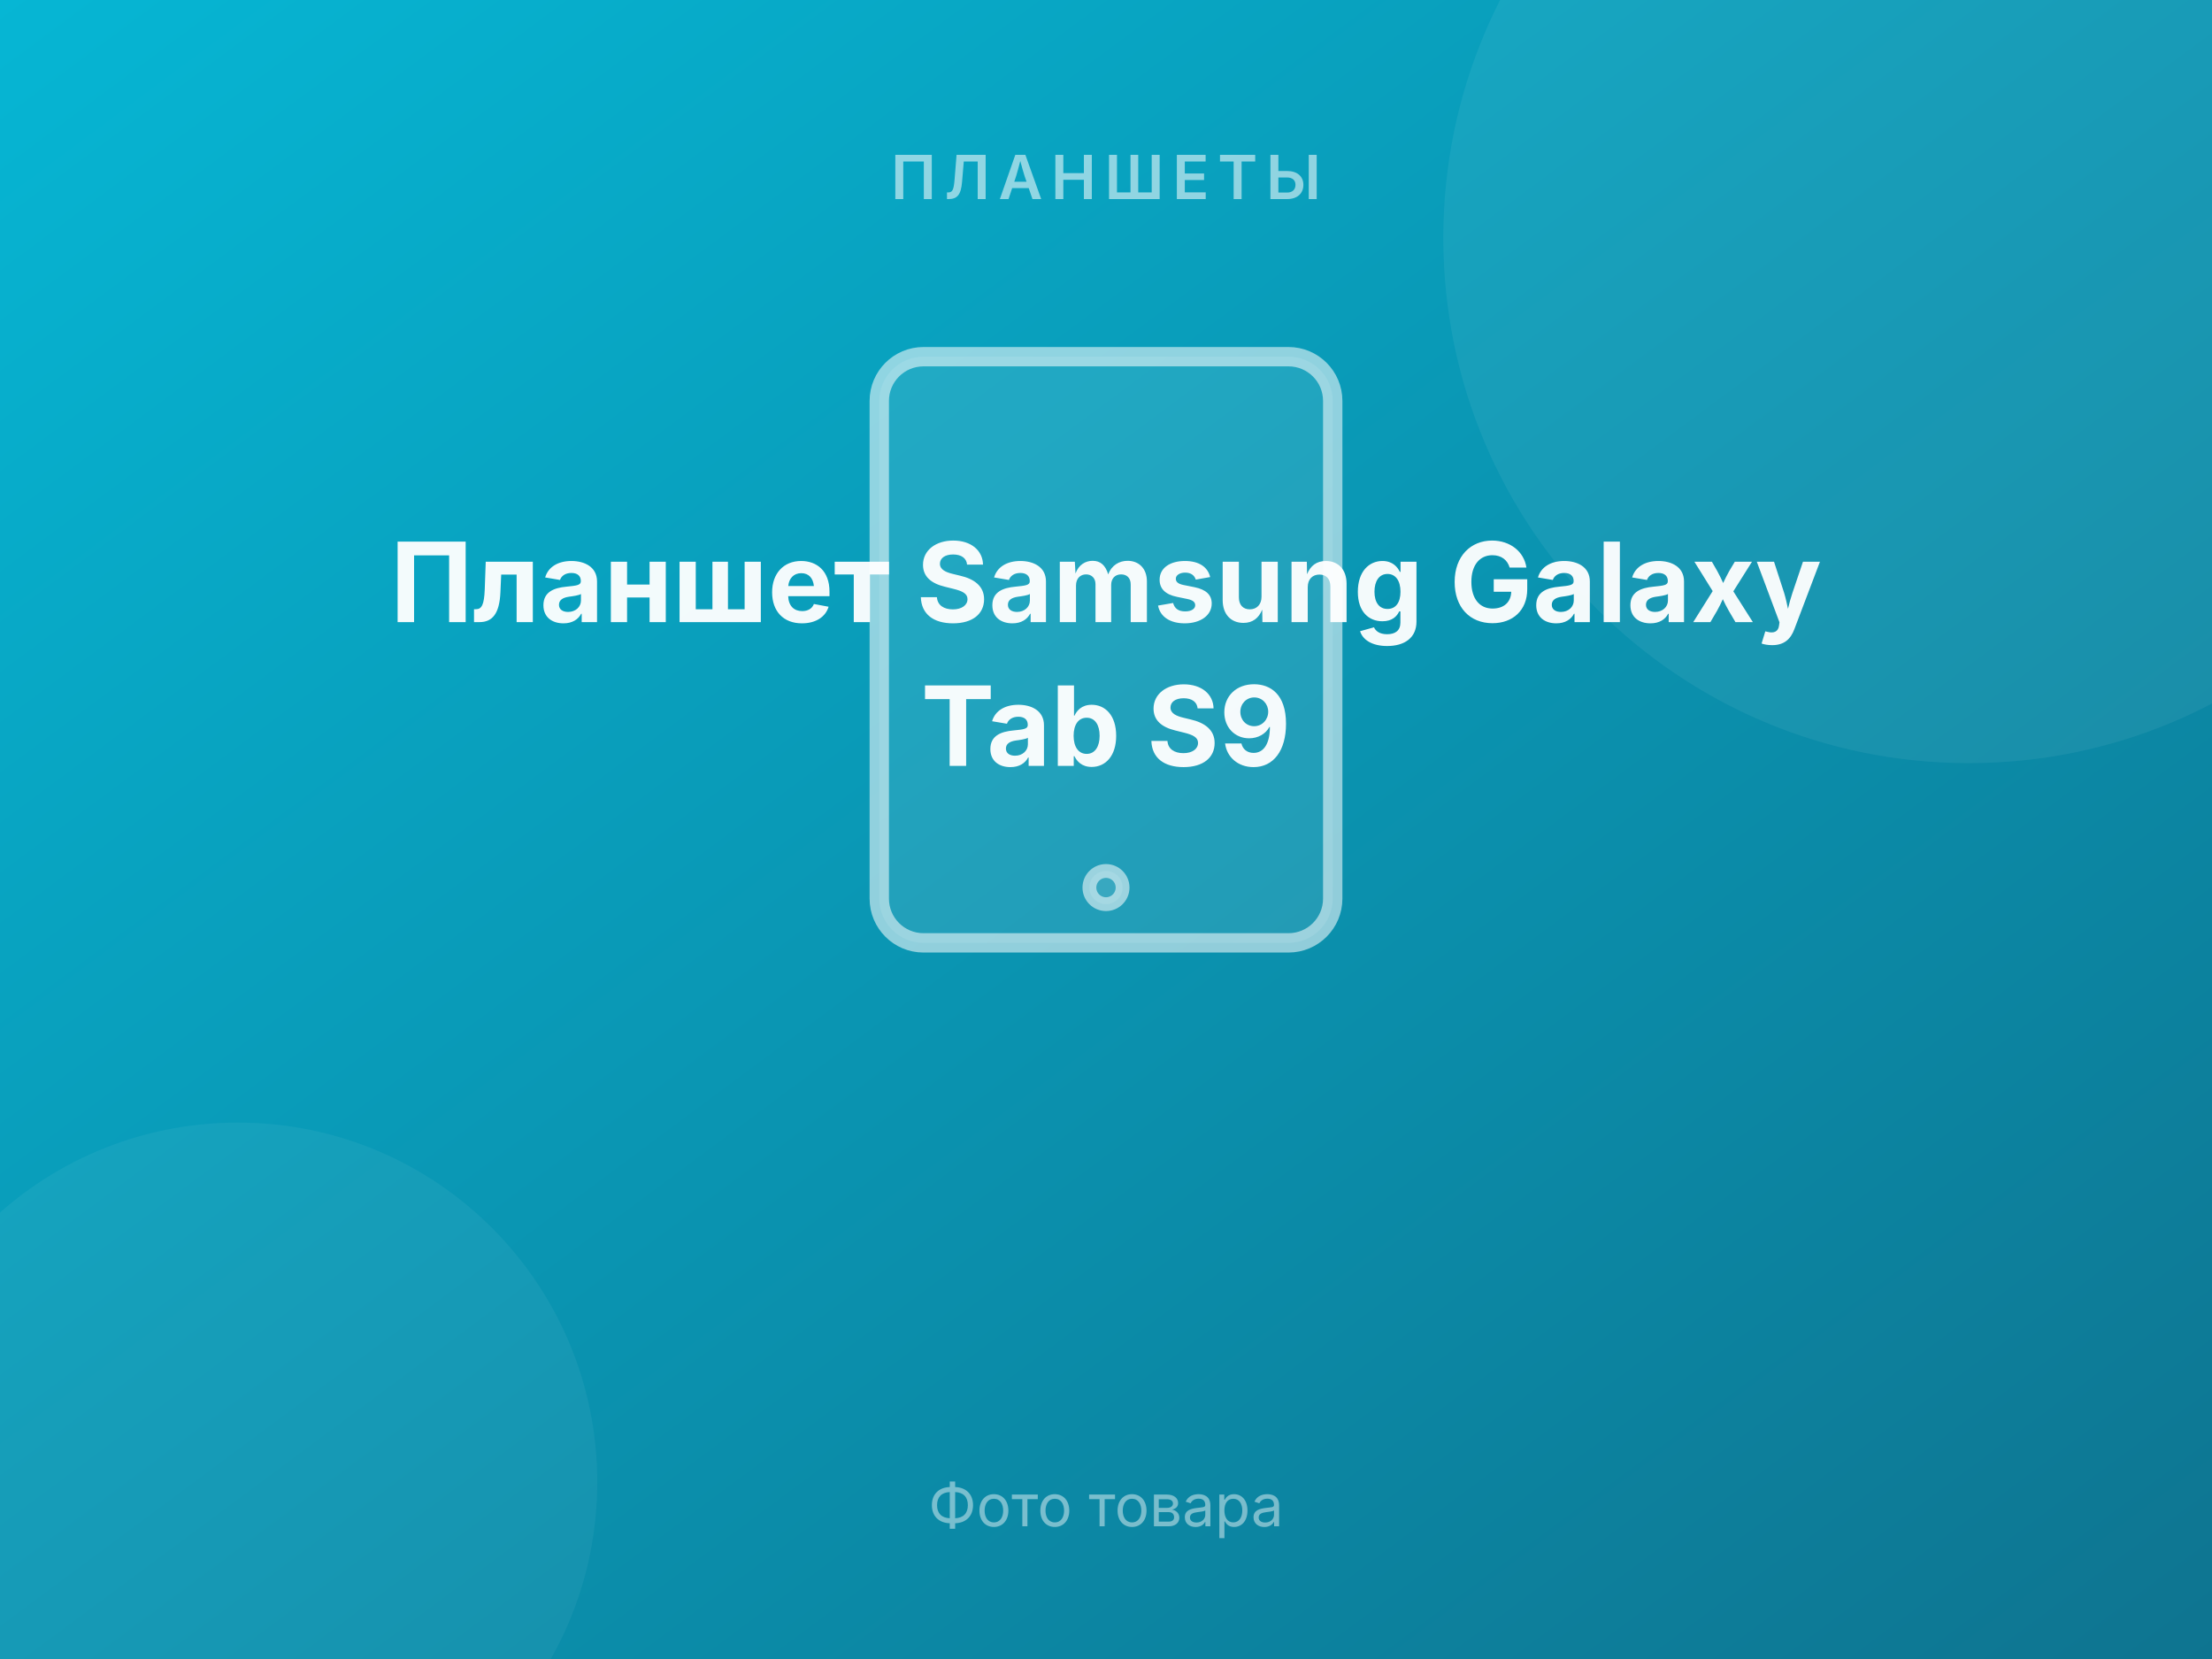
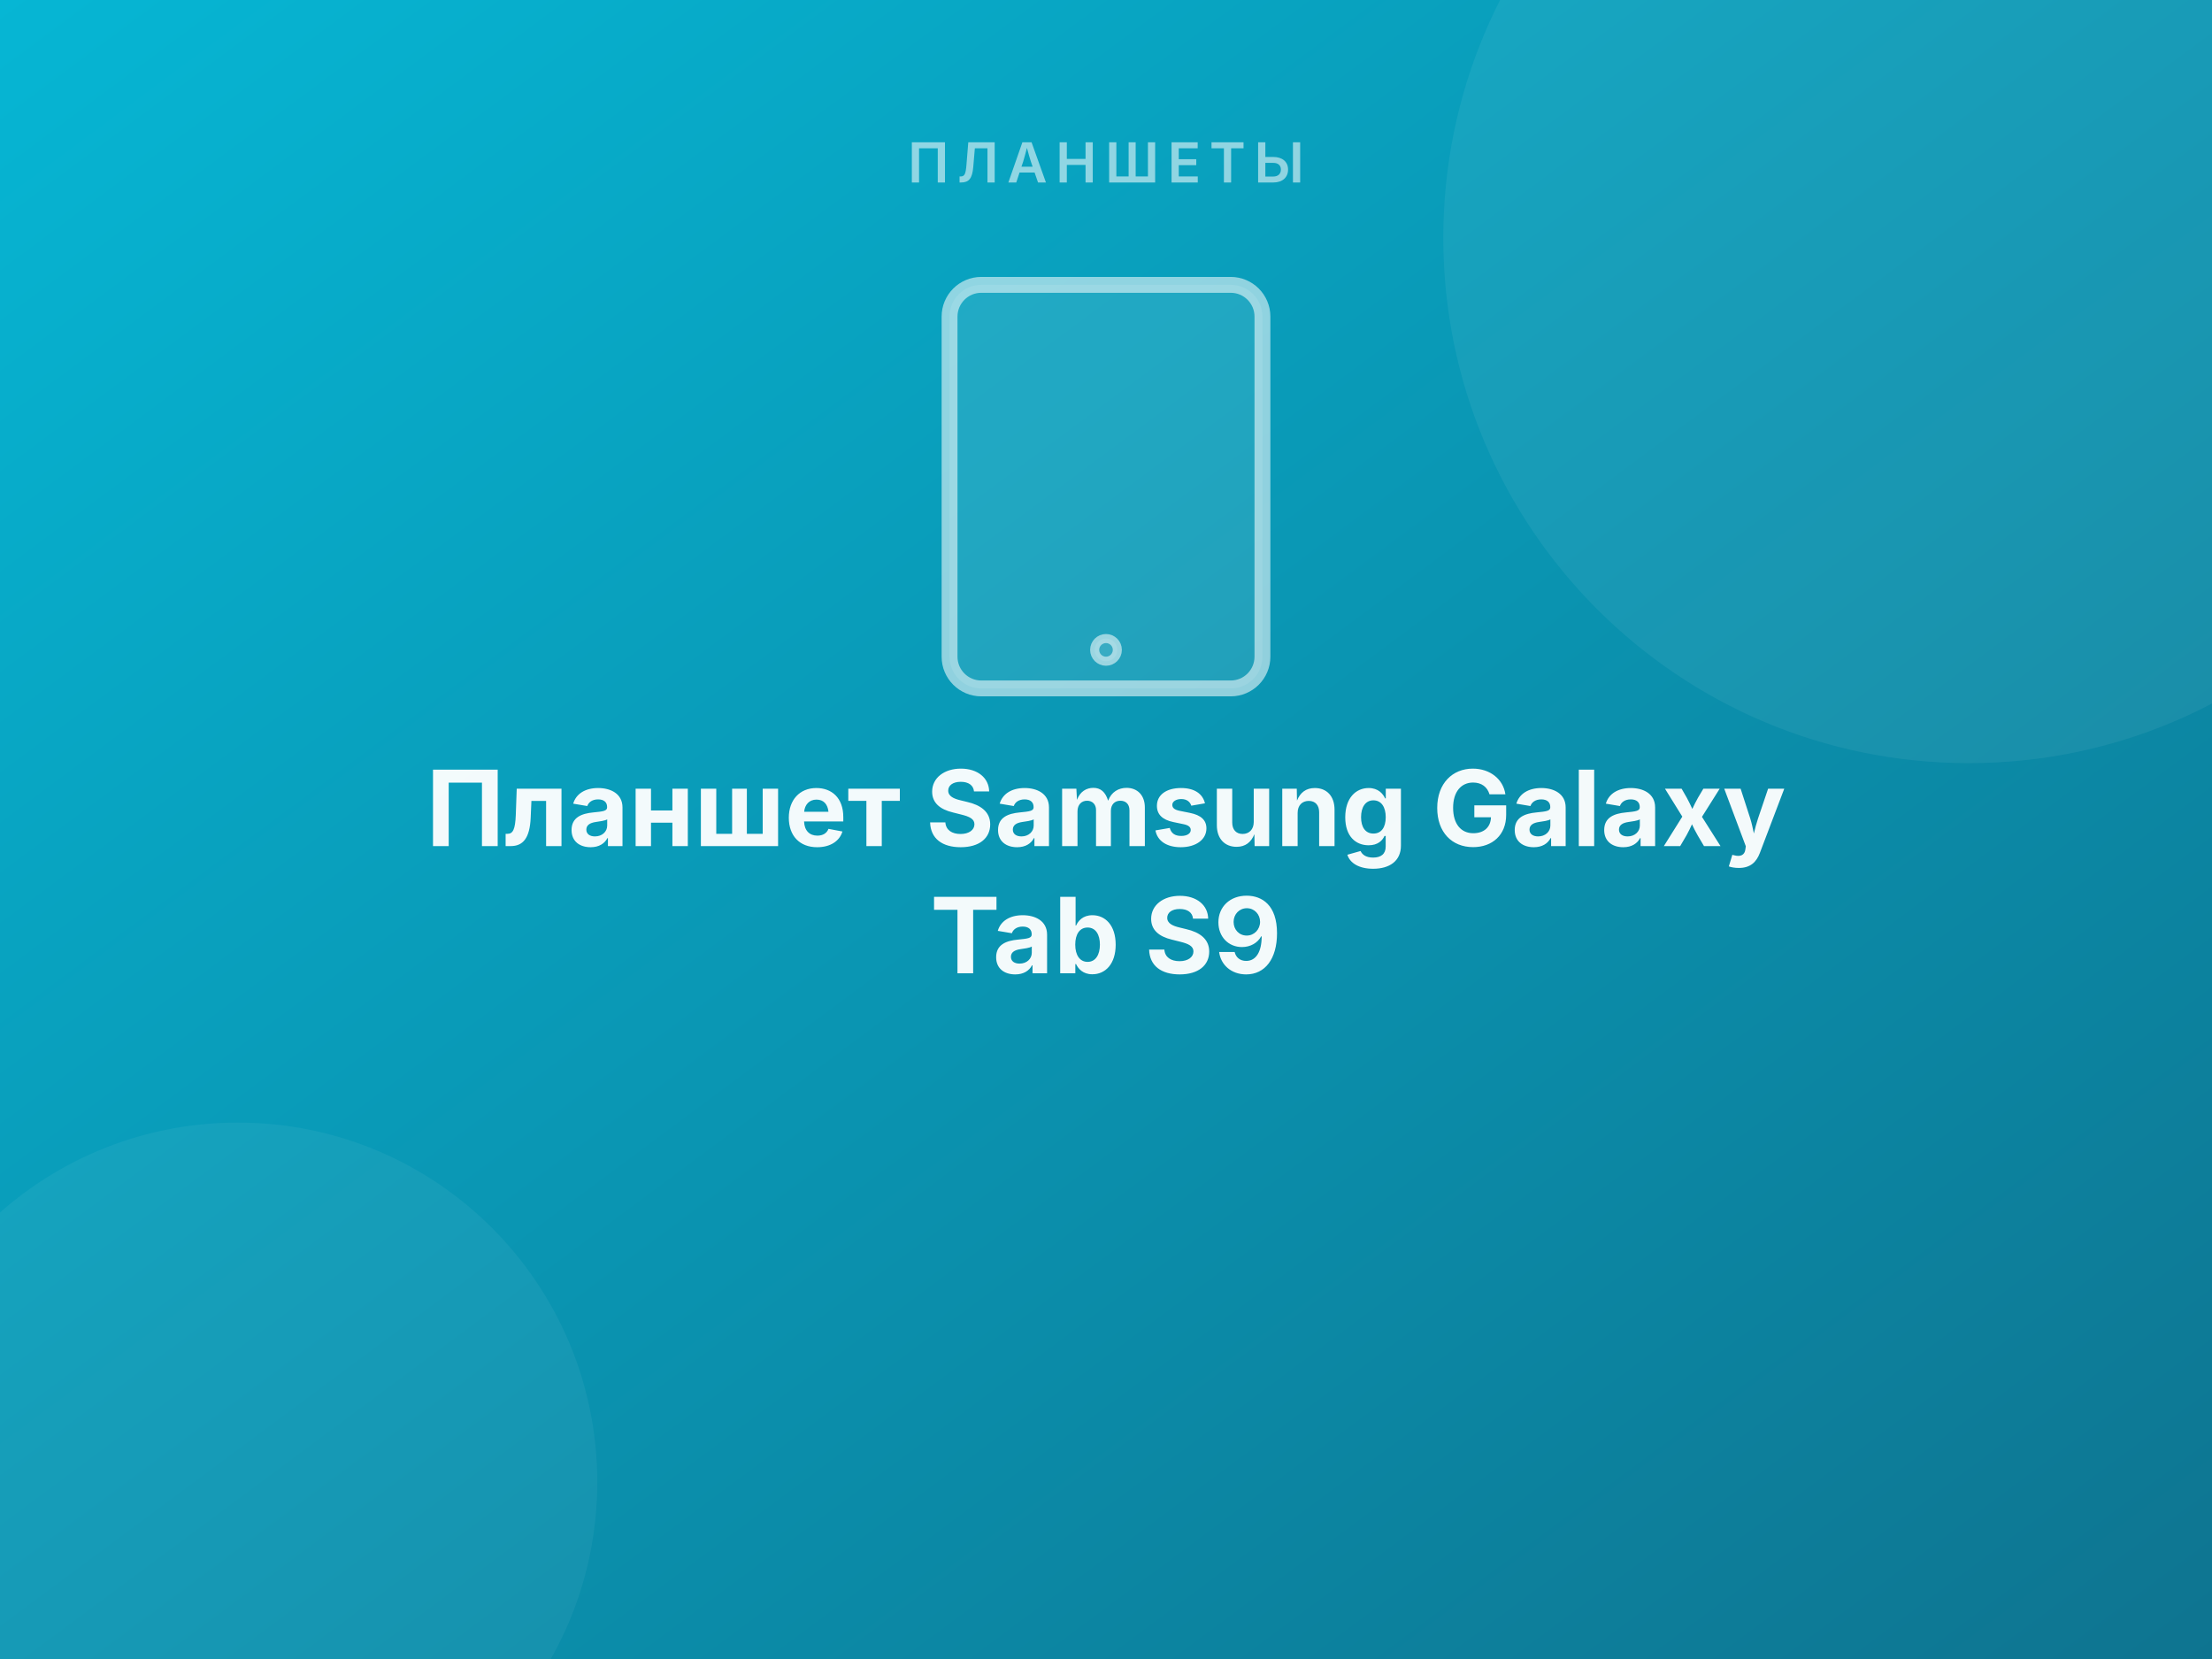
<svg xmlns="http://www.w3.org/2000/svg" font-family="Inter, Segoe UI, Roboto, Arial, sans-serif" width="800" height="600" viewBox="0 0 800 600" role="img" aria-label="Нет фото: Планшет Samsung Galaxy Tab S9">
  <defs>
    <linearGradient id="gsamsunggalaxytabs9" x1="0" y1="0" x2="1" y2="1">
      <stop offset="0%" stop-color="#06b6d4" />
      <stop offset="100%" stop-color="#0e7490" />
    </linearGradient>
  </defs>
  <rect width="800" height="600" fill="url(#gsamsunggalaxytabs9)" />
  <circle cx="712" cy="86" r="190" fill="#ffffff" opacity="0.06" />
  <circle cx="86" cy="536" r="130" fill="#ffffff" opacity="0.05" />
-   <g transform="translate(400 235)" fill="rgba(255,255,255,0.10)" stroke="#ffffff" stroke-opacity="0.55" stroke-width="7" stroke-linejoin="round">
-     <rect x="-82" y="-106" width="164" height="212" rx="16" />
-     <circle cx="0" cy="86" r="6" stroke-width="5" />
+   <g transform="translate(400 176) scale(0.82)" fill="rgba(255,255,255,0.10)" stroke="#ffffff" stroke-opacity="0.55" stroke-width="7" stroke-linejoin="round">
+     <rect x="-69" y="-89" width="138" height="178" rx="14" />
+     <circle cx="0" cy="72" r="5" stroke-width="4" />
  </g>
-   <text x="400" y="72" text-anchor="middle" font-size="22" font-weight="600" letter-spacing="3" fill="#ffffff" opacity="0.55">ПЛАНШЕТЫ</text>
-   <text x="400" y="225" text-anchor="middle" font-size="40" font-weight="700" fill="#ffffff" opacity="0.95">Планшет Samsung Galaxy</text>
-   <text x="400" y="277" text-anchor="middle" font-size="40" font-weight="700" fill="#ffffff" opacity="0.95">Tab S9</text>
-   <text x="400" y="552" text-anchor="middle" font-size="21" fill="#ffffff" opacity="0.45">Фото товара</text>
+   <text x="400" y="66" text-anchor="middle" font-size="20" font-weight="600" letter-spacing="3" fill="#ffffff" opacity="0.55">ПЛАНШЕТЫ</text>
+   <text x="400" y="306" text-anchor="middle" font-size="38" font-weight="700" fill="#ffffff" opacity="0.95">Планшет Samsung Galaxy</text>
+   <text x="400" y="352" text-anchor="middle" font-size="38" font-weight="700" fill="#ffffff" opacity="0.95">Tab S9</text>
</svg>
